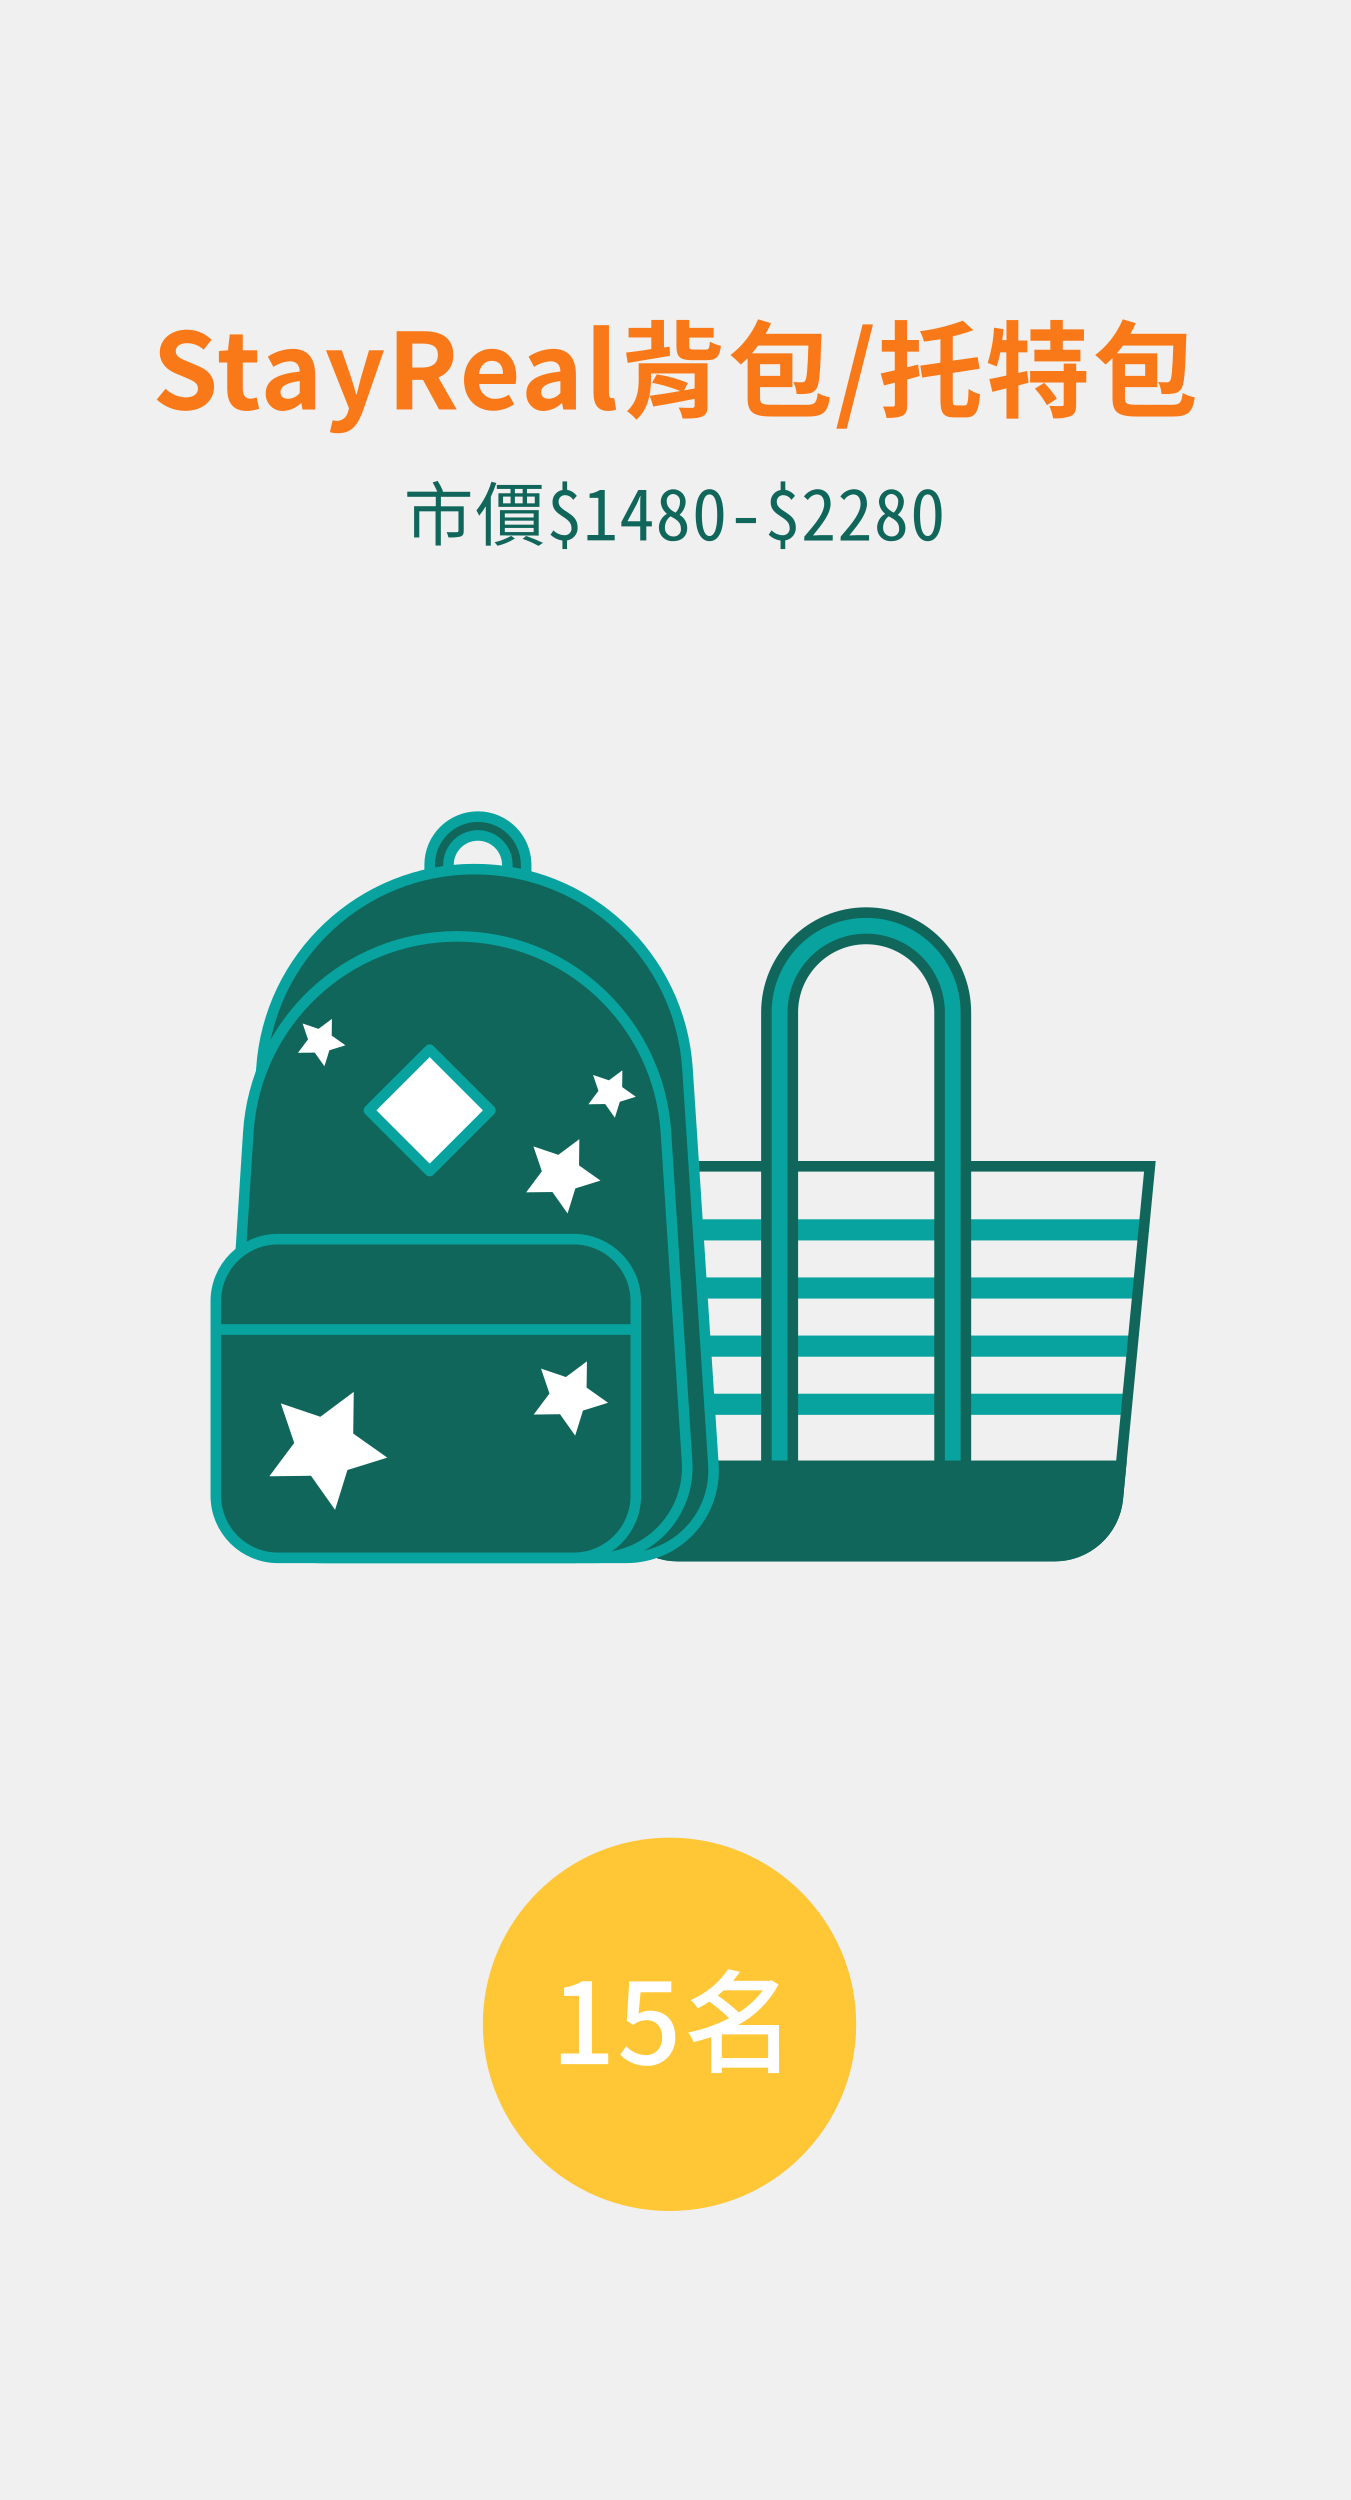
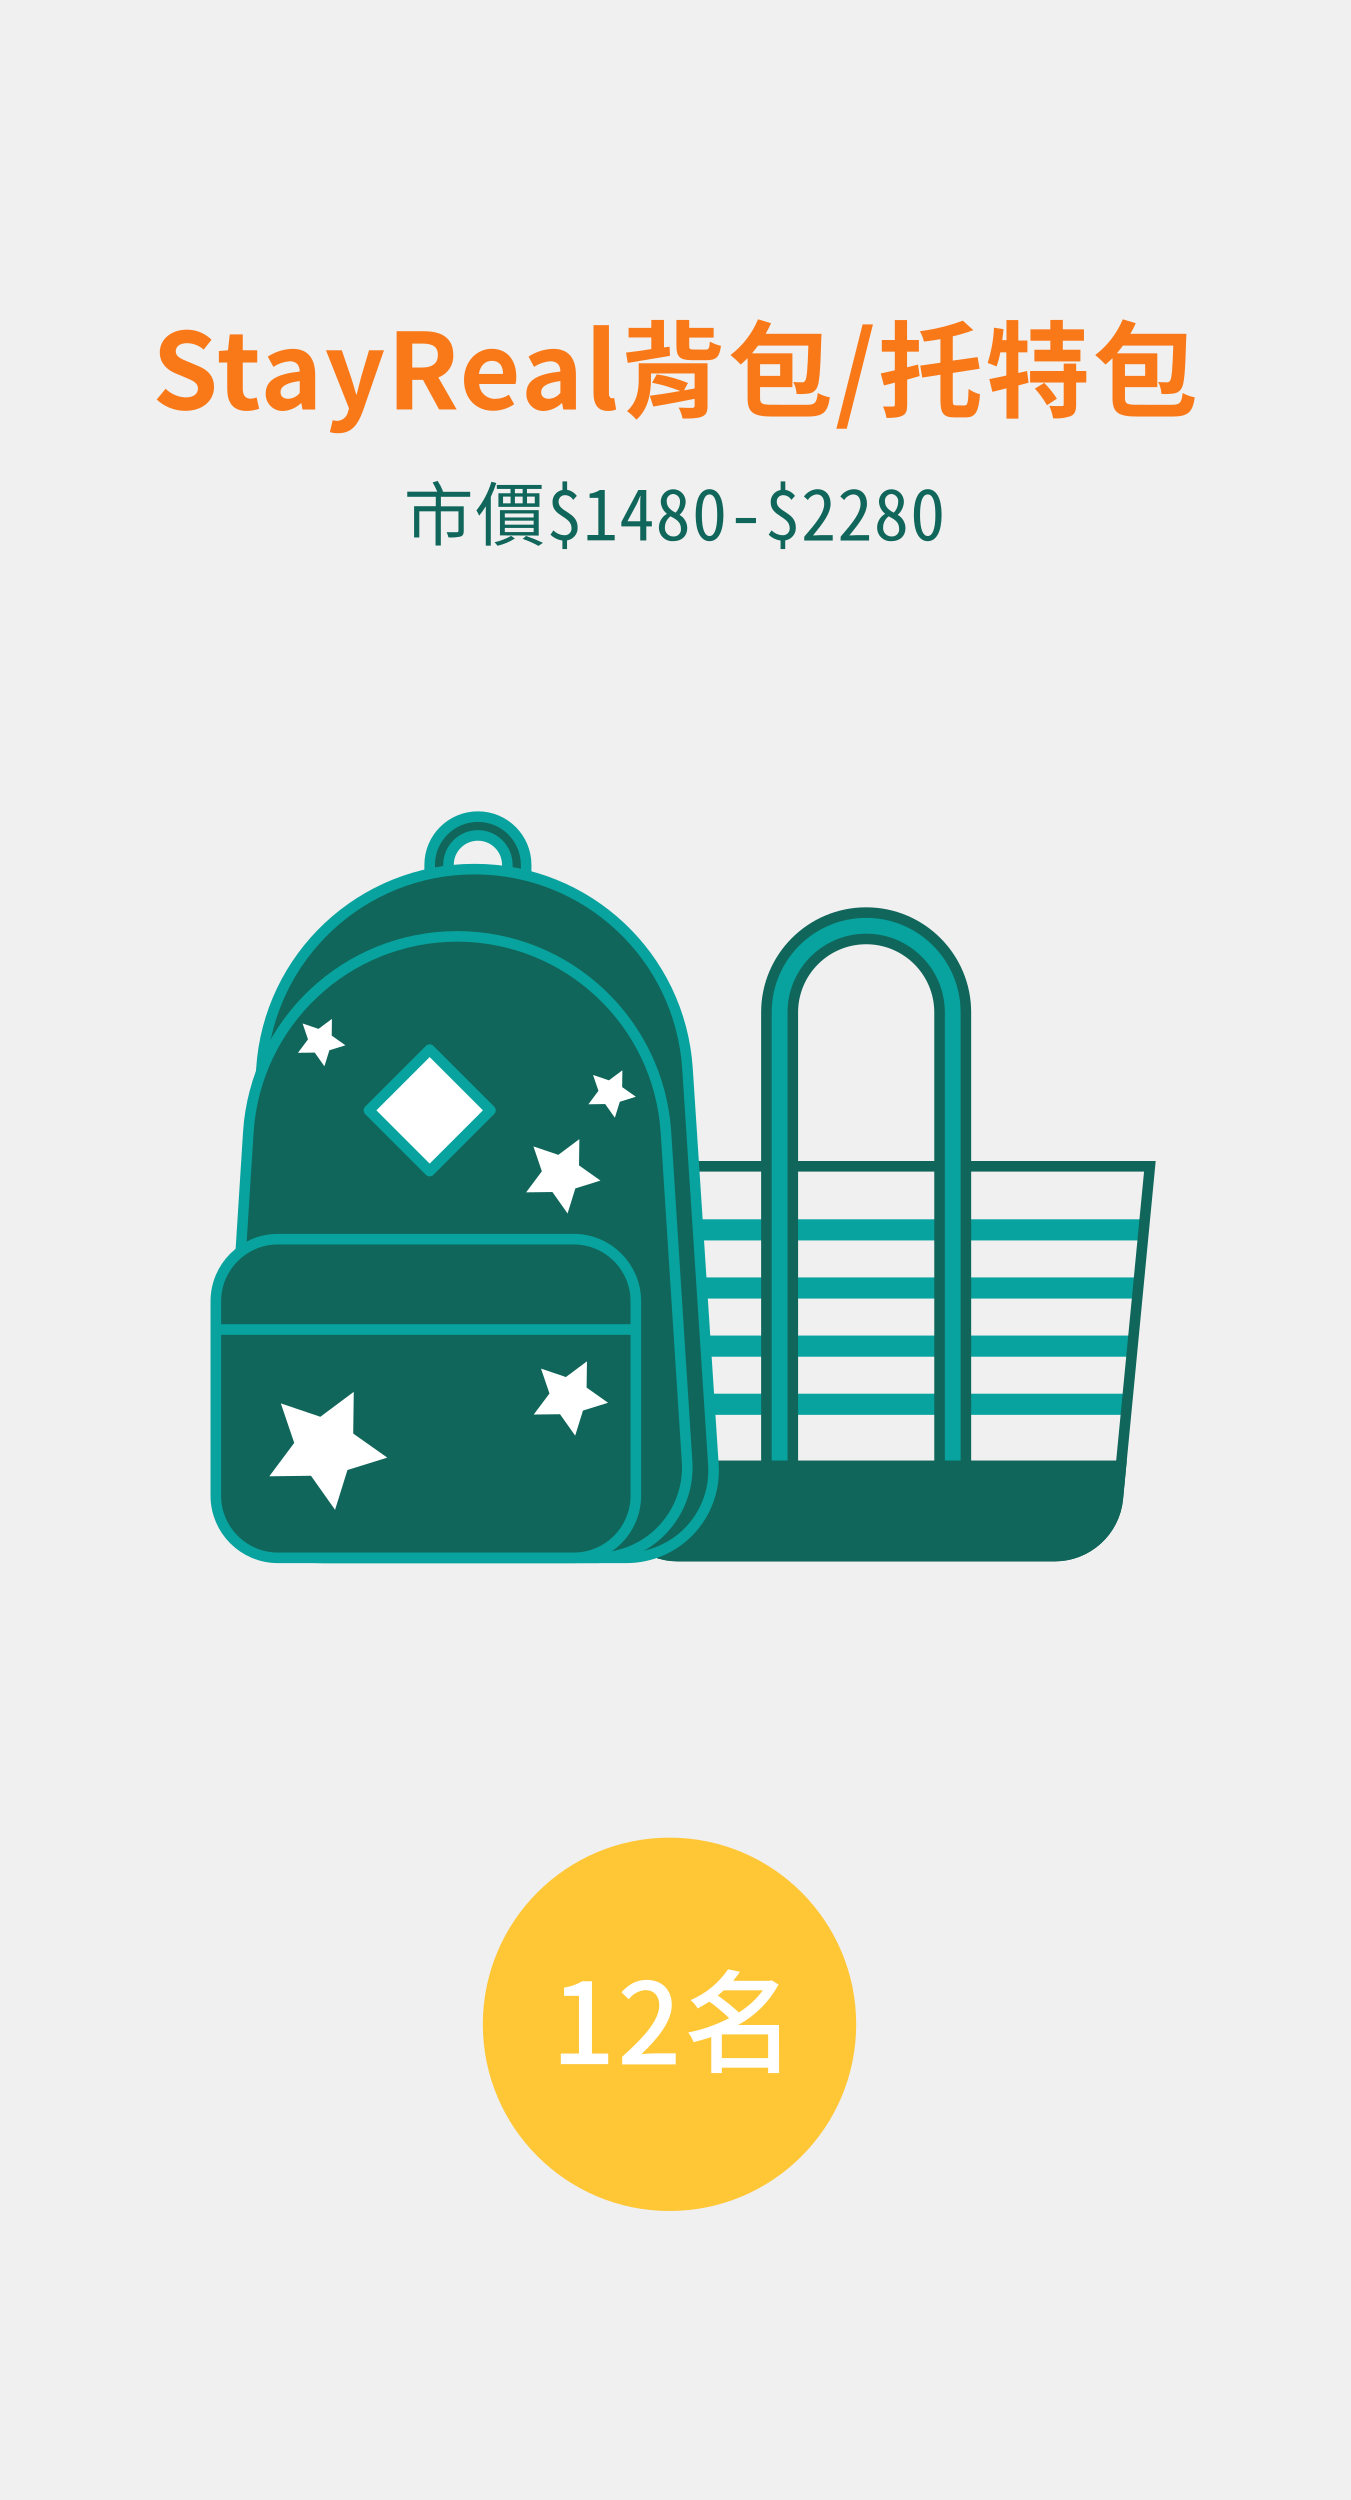
<svg xmlns="http://www.w3.org/2000/svg" id="圖層_1" data-name="圖層 1" viewBox="0 0 383.25 709.51">
  <defs>
    <style>.cls-1{fill:#f97919;}.cls-2,.cls-8{fill:#10665a;}.cls-3{fill:#ffc636;}.cls-4,.cls-9{fill:#fff;}.cls-5,.cls-6{fill:none;}.cls-5,.cls-8,.cls-9{stroke:#08a39f;}.cls-5,.cls-6,.cls-7,.cls-8{stroke-miterlimit:10;}.cls-5{stroke-width:6px;}.cls-6,.cls-7{stroke:#10665a;}.cls-6,.cls-7,.cls-8,.cls-9{stroke-width:3px;}.cls-7{fill:#08a39f;}.cls-9{stroke-linejoin:round;}</style>
  </defs>
  <path class="cls-1" d="M44.48,113.39,47,110.33a8.73,8.73,0,0,0,5.64,2.46c2.31,0,3.54-1,3.54-2.55s-1.35-2.16-3.33-3l-3-1.26c-2.25-.93-4.5-2.73-4.5-6,0-3.63,3.18-6.42,7.68-6.42a9.85,9.85,0,0,1,7,2.85L57.8,99.23a7.08,7.08,0,0,0-4.71-1.83c-2,0-3.21.87-3.21,2.34s1.59,2.16,3.48,2.91l2.91,1.23c2.7,1.11,4.47,2.82,4.47,6,0,3.63-3,6.72-8.16,6.72A11.83,11.83,0,0,1,44.48,113.39Z" />
  <path class="cls-1" d="M64.49,110.33v-7.44H62.12V99.62l2.58-.21.51-4.5H68.9v4.5H73v3.48H68.9v7.44c0,1.92.78,2.82,2.28,2.82a4.91,4.91,0,0,0,1.65-.36l.72,3.21a10.86,10.86,0,0,1-3.54.63C66,116.63,64.49,114.11,64.49,110.33Z" />
  <path class="cls-1" d="M75.41,111.65c0-3.6,2.91-5.49,9.66-6.21-.06-1.65-.78-2.91-2.85-2.91a9.49,9.49,0,0,0-4.62,1.59L76,101.21A13.42,13.42,0,0,1,83,99c4.26,0,6.45,2.55,6.45,7.41v9.81h-3.6l-.33-1.8h-.09a7.9,7.9,0,0,1-5.07,2.22A4.77,4.77,0,0,1,75.41,111.65Zm9.66-.12v-3.39c-4.08.54-5.46,1.65-5.46,3.15,0,1.32.93,1.89,2.22,1.89A4.45,4.45,0,0,0,85.07,111.53Z" />
  <path class="cls-1" d="M93.62,122.63l.81-3.39a4.52,4.52,0,0,0,1.17.21,3.22,3.22,0,0,0,3.15-2.55l.3-1-6.54-16.5H97l2.67,7.8c.51,1.5.93,3.12,1.41,4.74h.15c.39-1.56.81-3.18,1.2-4.74l2.31-7.8h4.23l-6,17.31c-1.47,4-3.27,6.24-7,6.24A7.11,7.11,0,0,1,93.62,122.63Z" />
  <path class="cls-1" d="M124.61,116.21l-4.56-8.4H117v8.4h-4.44V94h7.74c4.65,0,8.34,1.62,8.34,6.72a6.36,6.36,0,0,1-4.24,6.39l5.2,9.09ZM117,104.3h2.88c2.85,0,4.4-1.2,4.4-3.57s-1.55-3.21-4.4-3.21H117Z" />
  <path class="cls-1" d="M131.69,107.84c0-5.46,3.81-8.85,7.83-8.85,4.62,0,7,3.39,7,8a7.73,7.73,0,0,1-.21,2H136a4.41,4.41,0,0,0,4.65,4.2,6.92,6.92,0,0,0,3.78-1.17l1.5,2.7a10.6,10.6,0,0,1-5.88,1.86C135.35,116.63,131.69,113.36,131.69,107.84Zm11.07-1.71c0-2.28-1-3.72-3.18-3.72-1.77,0-3.33,1.26-3.66,3.72Z" />
  <path class="cls-1" d="M149.39,111.65c0-3.6,2.9-5.49,9.65-6.21,0-1.65-.78-2.91-2.84-2.91a9.49,9.49,0,0,0-4.63,1.59L150,101.21A13.36,13.36,0,0,1,157,99c4.26,0,6.45,2.55,6.45,7.41v9.81h-3.59l-.33-1.8h-.1a7.9,7.9,0,0,1-5.07,2.22A4.76,4.76,0,0,1,149.39,111.65Zm9.65-.12v-3.39c-4.08.54-5.46,1.65-5.46,3.15,0,1.32.94,1.89,2.22,1.89A4.44,4.44,0,0,0,159,111.53Z" />
  <path class="cls-1" d="M168.44,111.5V92.27h4.38v19.44c0,1,.47,1.32.89,1.32a2.56,2.56,0,0,0,.61-.06l.54,3.27a6.1,6.1,0,0,1-2.29.39C169.52,116.63,168.44,114.62,168.44,111.5Z" />
  <path class="cls-1" d="M177.67,100.07c1.92-.21,4.44-.57,7.17-1v-3.3h-6.45V93.05h6.45V90.8h3.6v7.8l1.59-.21.12,2.61c-4.2.72-8.67,1.44-12,2Zm23.13,15.15c0,1.74-.42,2.58-1.68,3.06s-3,.51-5.4.51a12.54,12.54,0,0,0-1.11-3.12c1.44.09,3.39.09,3.81.09s.72-.15.72-.57v-2c-4.11.84-8.43,1.62-11.73,2.19l-1-3.06c2.28-.27,5.37-.78,8.64-1.35a43.59,43.59,0,0,0-8-2.34l1.35-2.4a39.28,39.28,0,0,1,8.85,2.46l-1.11,2.1,3-.54V106H184.75v1.68c0,3.57-.66,8.43-4.14,11.43a14.7,14.7,0,0,0-2.67-2.43c3-2.61,3.33-6.24,3.33-9.06V103.1H200.8Zm-.54-16c.87,0,1.08-.36,1.2-2.28a10.73,10.73,0,0,0,3.15,1.2c-.39,3.15-1.32,4.08-4,4.08h-4.2c-3.54,0-4.44-1-4.44-4.08V90.8h3.63v2.25h6.93v2.76h-6.93v2.31c0,.93.21,1.08,1.32,1.08Z" />
  <path class="cls-1" d="M228.85,114.89c2.46,0,2.91-.51,3.24-3.36a10.88,10.88,0,0,0,3.42,1.23c-.6,4.23-1.8,5.46-6.42,5.46h-9.78c-5.52,0-7.14-1.08-7.14-5.28V101.66c-.66.63-1.32,1.26-1.95,1.8a27.91,27.91,0,0,0-2.91-2.7,24.55,24.55,0,0,0,7.83-10.14l3.69,1.11a30.92,30.92,0,0,1-1.53,3h15.84s0,1-.06,1.5c-.27,9.42-.54,12.93-1.38,14.1a2.92,2.92,0,0,1-2.19,1.35,17.08,17.08,0,0,1-3.45.12,8,8,0,0,0-.93-3.39,19,19,0,0,0,2.43.09.94.94,0,0,0,.93-.42c.48-.63.72-3.18.93-10H215.14c-.57.78-1.14,1.5-1.71,2.19h11.46v9.6h-9.18v3c0,1.74.48,2,3.6,2Zm-13.14-11.52v3.3h5.7v-3.3Z" />
  <path class="cls-1" d="M244.81,92.06h2.94l-7.44,29.61h-2.94Z" />
  <path class="cls-1" d="M261,106.73c-1.17.33-2.34.66-3.54,1v7.11c0,1.74-.3,2.61-1.32,3.12s-2.43.66-4.56.66a10.9,10.9,0,0,0-1-3.24c1.2,0,2.43,0,2.82,0s.57-.15.57-.57v-6.21l-3.09.78-.93-3.39c1.14-.24,2.52-.54,4-.9V99.8h-3.69V96.5h3.69V90.83h3.48V96.5h3.36v3.3h-3.36v4.44c1-.27,2.07-.54,3.12-.78Zm12.78,8.34c.84,0,1-.9,1.11-4.68a10,10,0,0,0,3.24,1.5c-.36,4.86-1.23,6.57-4,6.57h-3.3c-3.09,0-3.93-1.17-3.93-5v-7.11l-5.16.81-.57-3.39,5.73-.84V96.26c-1.56.27-3.15.51-4.68.69A12.23,12.23,0,0,0,261.07,94a54.68,54.68,0,0,0,12.18-3l3,2.7a46.57,46.57,0,0,1-5.85,1.74v6.9l7.05-1,.57,3.3-7.62,1.2v7.62c0,1.38.12,1.59,1,1.59Z" />
  <path class="cls-1" d="M291.91,108.62l-2.88.75v9.45h-3.39v-8.61l-4,1-.87-3.63c1.32-.24,3-.6,4.83-1V100H283.9a25.18,25.18,0,0,1-1.08,4c-.6-.27-1.86-.75-2.52-1a38,38,0,0,0,1.8-10l2.7.42c-.09,1-.21,2.07-.36,3.12h1.2V90.83H289v5.82h2.58V100H289v5.85l2.49-.57Zm16.38-.06h-2.88v6.27c0,1.77-.33,2.7-1.53,3.27a12.61,12.61,0,0,1-5,.63,15.49,15.49,0,0,0-1.08-3.54c1.41.06,3,.06,3.51.06s.57-.12.57-.51v-6.18h-9.54v-3.27h9.54v-2.1h3.54v2.1h2.88Zm-10.2-11.85h-5.64V93.47h5.64V90.8h3.54v2.67h6v3.24h-6v2.55h5v3.3H293.56v-3.3h4.53Zm-1.74,11.94a27.16,27.16,0,0,1,3.6,4.5L297.13,115a26.32,26.32,0,0,0-3.42-4.71Z" />
  <path class="cls-1" d="M332.41,114.89c2.46,0,2.91-.51,3.24-3.36a10.88,10.88,0,0,0,3.42,1.23c-.6,4.23-1.8,5.46-6.42,5.46h-9.78c-5.52,0-7.14-1.08-7.14-5.28V101.66c-.66.63-1.32,1.26-2,1.8a27.91,27.91,0,0,0-2.91-2.7,24.55,24.55,0,0,0,7.83-10.14l3.69,1.11a30.92,30.92,0,0,1-1.53,3H336.7s0,1-.06,1.5c-.27,9.42-.54,12.93-1.38,14.1a2.92,2.92,0,0,1-2.19,1.35,17.08,17.08,0,0,1-3.45.12,8,8,0,0,0-.93-3.39,19,19,0,0,0,2.43.09.94.94,0,0,0,.93-.42c.48-.63.72-3.18.93-10H318.7c-.57.78-1.14,1.5-1.71,2.19h11.46v9.6h-9.18v3c0,1.74.48,2,3.6,2Zm-13.14-11.52v3.3H325v-3.3Z" />
  <path class="cls-2" d="M125.13,141v2.7h6.48v7c0,.86-.2,1.3-.84,1.56a12.51,12.51,0,0,1-3.5.26,5.67,5.67,0,0,0-.52-1.48c1.36,0,2.56,0,2.9,0s.46-.12.46-.4v-5.52h-5v9.7h-1.5v-9.7H119v7.42h-1.48v-8.88h6.16V141h-8.1v-1.46h8.52a24.86,24.86,0,0,0-1.32-2.63l1.42-.44a17.17,17.17,0,0,1,1.56,3l-.26.1h7.94V141Z" />
  <path class="cls-2" d="M140.85,137.1a34.61,34.61,0,0,1-1.56,3.91v13.86h-1.42v-11.2a20.37,20.37,0,0,1-1.88,2.68,10.75,10.75,0,0,0-.78-1.5,24,24,0,0,0,4.26-8.13Zm5.28,15.73a15.64,15.64,0,0,1-4.94,2.06,7.68,7.68,0,0,0-.84-1,16.48,16.48,0,0,0,4.7-1.8Zm-1.24-14.06H141v-1.15h12.72v1.15h-4.16V140h3.54v3.86H141.45V140h3.44Zm-3,13.18v-7.18h11V152Zm.88-9.1h2.14v-1.92h-2.14Zm.5,4h8.18v-1.12h-8.18Zm0,2.06h8.18v-1.14h-8.18Zm0,2.1h8.18v-1.18h-8.18Zm5.06-12.24h-2.2V140h2.2Zm-2.2,4.08h2.2v-1.92h-2.2Zm3.16,9.26a43.06,43.06,0,0,1,4.8,1.94l-1.26.88a28.36,28.36,0,0,0-4.5-2Zm.28-11.18v1.92h2.2v-1.92Z" />
  <path class="cls-2" d="M162.67,141.87a2.73,2.73,0,0,0-2.26-1.34,1.78,1.78,0,0,0-1.88,1.92c0,2.9,5.4,2.82,5.4,7.18a3.54,3.54,0,0,1-3,3.74v2.46h-1.32v-2.42a5.9,5.9,0,0,1-3.38-1.66l.84-1.24a4.27,4.27,0,0,0,3,1.38,1.88,1.88,0,0,0,2.12-2.06c0-3.36-5.38-3.22-5.38-7.22a3.38,3.38,0,0,1,2.82-3.55v-2.44h1.32V139a4.43,4.43,0,0,1,2.76,1.73Z" />
  <path class="cls-2" d="M166.71,151.83h3.1V141.29h-2.48v-1.18a7.29,7.29,0,0,0,2.92-1.05h1.38v12.77h2.82v1.52h-7.74Z" />
  <path class="cls-2" d="M185,149.39h-1.58v4h-1.72v-4h-5.36v-1.22l4.82-9.11h2.26v8.87H185Zm-3.3-1.46v-4.6c0-.78,0-1.64.08-2.6h-.08c-.3.78-.68,1.64-1,2.34l-2.62,4.86Z" />
  <path class="cls-2" d="M187,149.77a4.47,4.47,0,0,1,2.24-3.92v-.08a4.57,4.57,0,0,1-1.72-3.42,3.54,3.54,0,1,1,7.08.08,5.23,5.23,0,0,1-1.7,3.64v.08a4.31,4.31,0,0,1,2.14,3.76c0,2.08-1.4,3.68-4,3.68A3.77,3.77,0,0,1,187,149.77Zm6.24.22c0-1.82-1.28-2.58-2.94-3.46a3.89,3.89,0,0,0-1.6,3.18,2.36,2.36,0,0,0,2.4,2.54A2,2,0,0,0,193.25,150Zm-.26-7.48a2.06,2.06,0,0,0-1.92-2.32,1.9,1.9,0,0,0-1.84,2.14c0,1.52,1.14,2.48,2.52,3.16A4.37,4.37,0,0,0,193,142.51Z" />
  <path class="cls-2" d="M197.43,146.13c0-5,1.6-7.3,3.94-7.3s3.94,2.34,3.94,7.3-1.6,7.46-3.94,7.46S197.43,151.11,197.43,146.13Zm6.12,0c0-4.32-.92-5.82-2.18-5.82s-2.18,1.5-2.18,5.82.92,6,2.18,6S203.55,150.43,203.55,146.13Z" />
  <path class="cls-2" d="M208.83,147h5.72v1.46h-5.72Z" />
  <path class="cls-2" d="M224.59,141.87a2.73,2.73,0,0,0-2.26-1.34,1.78,1.78,0,0,0-1.88,1.92c0,2.9,5.4,2.82,5.4,7.18a3.54,3.54,0,0,1-3,3.74v2.46h-1.32v-2.42a5.9,5.9,0,0,1-3.38-1.66l.84-1.24a4.27,4.27,0,0,0,3,1.38,1.88,1.88,0,0,0,2.12-2.06c0-3.36-5.38-3.22-5.38-7.22a3.38,3.38,0,0,1,2.82-3.55v-2.44h1.32V139a4.43,4.43,0,0,1,2.76,1.73Z" />
  <path class="cls-2" d="M228.27,152.29c3.62-4.18,5.64-6.78,5.64-9.28,0-1.56-.66-2.7-2.12-2.7a3.34,3.34,0,0,0-2.52,1.6l-1.1-1a4.85,4.85,0,0,1,3.84-2.08c2.3,0,3.72,1.64,3.72,4.14,0,2.68-2.06,5.38-5,9,.78,0,1.5-.1,2.24-.1h3.36v1.54h-8.1Z" />
  <path class="cls-2" d="M238.59,152.29c3.62-4.18,5.64-6.78,5.64-9.28,0-1.56-.66-2.7-2.12-2.7a3.34,3.34,0,0,0-2.52,1.6l-1.1-1a4.85,4.85,0,0,1,3.84-2.08c2.3,0,3.72,1.64,3.72,4.14,0,2.68-2.06,5.38-5,9,.78,0,1.5-.1,2.24-.1h3.36v1.54h-8.1Z" />
  <path class="cls-2" d="M248.93,149.77a4.47,4.47,0,0,1,2.24-3.92v-.08a4.57,4.57,0,0,1-1.72-3.42,3.54,3.54,0,1,1,7.08.08,5.23,5.23,0,0,1-1.7,3.64v.08a4.31,4.31,0,0,1,2.14,3.76c0,2.08-1.4,3.68-4,3.68A3.77,3.77,0,0,1,248.93,149.77Zm6.24.22c0-1.82-1.28-2.58-2.94-3.46a3.89,3.89,0,0,0-1.6,3.18,2.36,2.36,0,0,0,2.4,2.54A2,2,0,0,0,255.17,150Zm-.26-7.48a2.06,2.06,0,0,0-1.92-2.32,1.9,1.9,0,0,0-1.84,2.14c0,1.52,1.14,2.48,2.52,3.16A4.37,4.37,0,0,0,254.91,142.51Z" />
  <path class="cls-2" d="M259.35,146.13c0-5,1.6-7.3,3.94-7.3s3.94,2.34,3.94,7.3-1.6,7.46-3.94,7.46S259.35,151.11,259.35,146.13Zm6.12,0c0-4.32-.92-5.82-2.18-5.82s-2.18,1.5-2.18,5.82.92,6,2.18,6S265.47,150.43,265.47,146.13Z" />
  <circle class="cls-3" cx="190.01" cy="574.51" r="52.98" />
  <path class="cls-4" d="M159.16,582.81h5.15V566.43h-4.22v-2.34a14.42,14.42,0,0,0,5.12-1.79H168v20.51h4.61v3H159.16Z" />
-   <path class="cls-4" d="M176,583.13l1.75-2.4a7.57,7.57,0,0,0,5.51,2.53c2.65,0,4.67-1.89,4.67-5s-1.79-4.93-4.48-4.93a6.26,6.26,0,0,0-3.78,1.34l-1.79-1.18.71-11.17h11.93v3.1h-8.73l-.55,6.05a6.65,6.65,0,0,1,3.23-.83c3.94,0,7.17,2.34,7.17,7.49a7.77,7.77,0,0,1-7.93,8.16A10.41,10.41,0,0,1,176,583.13Z" />
+   <path class="cls-4" d="M176.57,583.71c6.94-6.15,10.53-10.72,10.53-14.59,0-2.56-1.38-4.32-4-4.32a6.36,6.36,0,0,0-4.64,2.62l-2.08-2c2-2.17,4.09-3.52,7.16-3.52,4.32,0,7.11,2.82,7.11,7.07,0,4.55-3.62,9.25-8.61,14,1.22-.13,2.69-.22,3.84-.22h5.89v3.13h-15.2Z" />
  <path class="cls-4" d="M221.11,588.35H218v-1.54H204.86v1.54h-3V578.14c-1.66.54-3.36,1-5,1.44a12.31,12.31,0,0,0-1.54-2.75,44.37,44.37,0,0,0,11.62-4.07,57.71,57.71,0,0,0-5.6-4.7A38.18,38.18,0,0,1,198,570a9.7,9.7,0,0,0-2-2.37,24.49,24.49,0,0,0,10.63-8.73l3.39.7c-.61.86-1.25,1.73-1.95,2.56h10.39l.49-.16,2,1.22a28.14,28.14,0,0,1-11.48,11.48h11.61Zm-15.68-23.49c-.57.51-1.15,1-1.73,1.47a61.55,61.55,0,0,1,6,4.8,24.61,24.61,0,0,0,6.81-6.27ZM218,584.09v-6.72H204.86v6.72Z" />
  <line class="cls-5" x1="167" y1="349.04" x2="324.63" y2="349.04" />
  <line class="cls-5" x1="168.68" y1="365.54" x2="322.95" y2="365.54" />
  <line class="cls-5" x1="170.27" y1="382.04" x2="321.36" y2="382.04" />
  <line class="cls-5" x1="171.86" y1="398.54" x2="319.77" y2="398.54" />
  <path class="cls-6" d="M299.22,441.62H192.41a18,18,0,0,1-18-16.31L165.34,331h161l-9.1,94.36A18,18,0,0,1,299.22,441.62Z" />
  <path class="cls-2" d="M173.55,416l.9,9.31a18,18,0,0,0,18,16.31H299.22a18,18,0,0,0,18-16.31l.9-9.31Z" />
  <path class="cls-6" d="M173.55,416l.9,9.31a18,18,0,0,0,18,16.31H299.22a18,18,0,0,0,18-16.31l.9-9.31Z" />
  <path class="cls-7" d="M245.82,266.48h0a20.84,20.84,0,0,1,20.83,20.84V416h7.47V287.32A28.3,28.3,0,0,0,245.82,259h0a28.3,28.3,0,0,0-28.31,28.31V416H225V287.32A20.84,20.84,0,0,1,245.82,266.48Z" />
  <path class="cls-8" d="M149.32,248.45v-3a13.69,13.69,0,0,0-13.69-13.69h0a13.69,13.69,0,0,0-13.69,13.69V248h5.34v-2.55a8.35,8.35,0,0,1,16.7,0v3Z" />
  <path class="cls-8" d="M134.63,246.66h0a60.56,60.56,0,0,0-60.44,56.73l-7.13,112.4a24.77,24.77,0,0,0,24.71,26.33h86a24.75,24.75,0,0,0,24.7-26.38l-7.36-112.47A60.56,60.56,0,0,0,134.63,246.66Z" />
  <path class="cls-8" d="M129.75,265.75h0A59.4,59.4,0,0,0,70.47,321.4l-5.93,93.46a25.64,25.64,0,0,0,25.59,27.26h79.25A25.64,25.64,0,0,0,195,414.86L189,321.4A59.41,59.41,0,0,0,129.75,265.75Z" />
  <rect class="cls-8" x="61.25" y="351.68" width="119.2" height="90.44" rx="17.63" ry="17.63" />
  <line class="cls-8" x1="61.25" y1="377.32" x2="180.45" y2="377.32" />
  <rect class="cls-9" x="109.75" y="302.93" width="24.38" height="24.38" transform="translate(258.54 6.07) rotate(45)" />
  <polygon class="cls-4" points="98.61 417.19 95.09 428.5 88.26 418.83 76.43 418.98 83.5 409.5 79.7 398.29 90.91 402.09 100.4 395.01 100.24 406.85 109.91 413.68 98.61 417.19" />
  <polygon class="cls-4" points="163.29 337.27 161.08 344.39 156.78 338.3 149.32 338.39 153.78 332.42 151.39 325.36 158.45 327.75 164.42 323.29 164.33 330.75 170.41 335.05 163.29 337.27" />
  <polygon class="cls-4" points="93.48 298.07 92.07 302.62 89.32 298.73 84.56 298.79 87.41 294.98 85.88 290.47 90.39 292 94.2 289.16 94.14 293.91 98.03 296.66 93.48 298.07" />
  <polygon class="cls-4" points="175.91 312.68 174.5 317.22 171.75 313.33 166.99 313.4 169.84 309.58 168.31 305.08 172.81 306.6 176.63 303.76 176.57 308.52 180.45 311.26 175.91 312.68" />
  <polygon class="cls-4" points="165.45 400.32 163.24 407.44 158.93 401.36 151.47 401.45 155.94 395.48 153.54 388.42 160.6 390.81 166.58 386.35 166.48 393.81 172.57 398.11 165.45 400.32" />
</svg>
